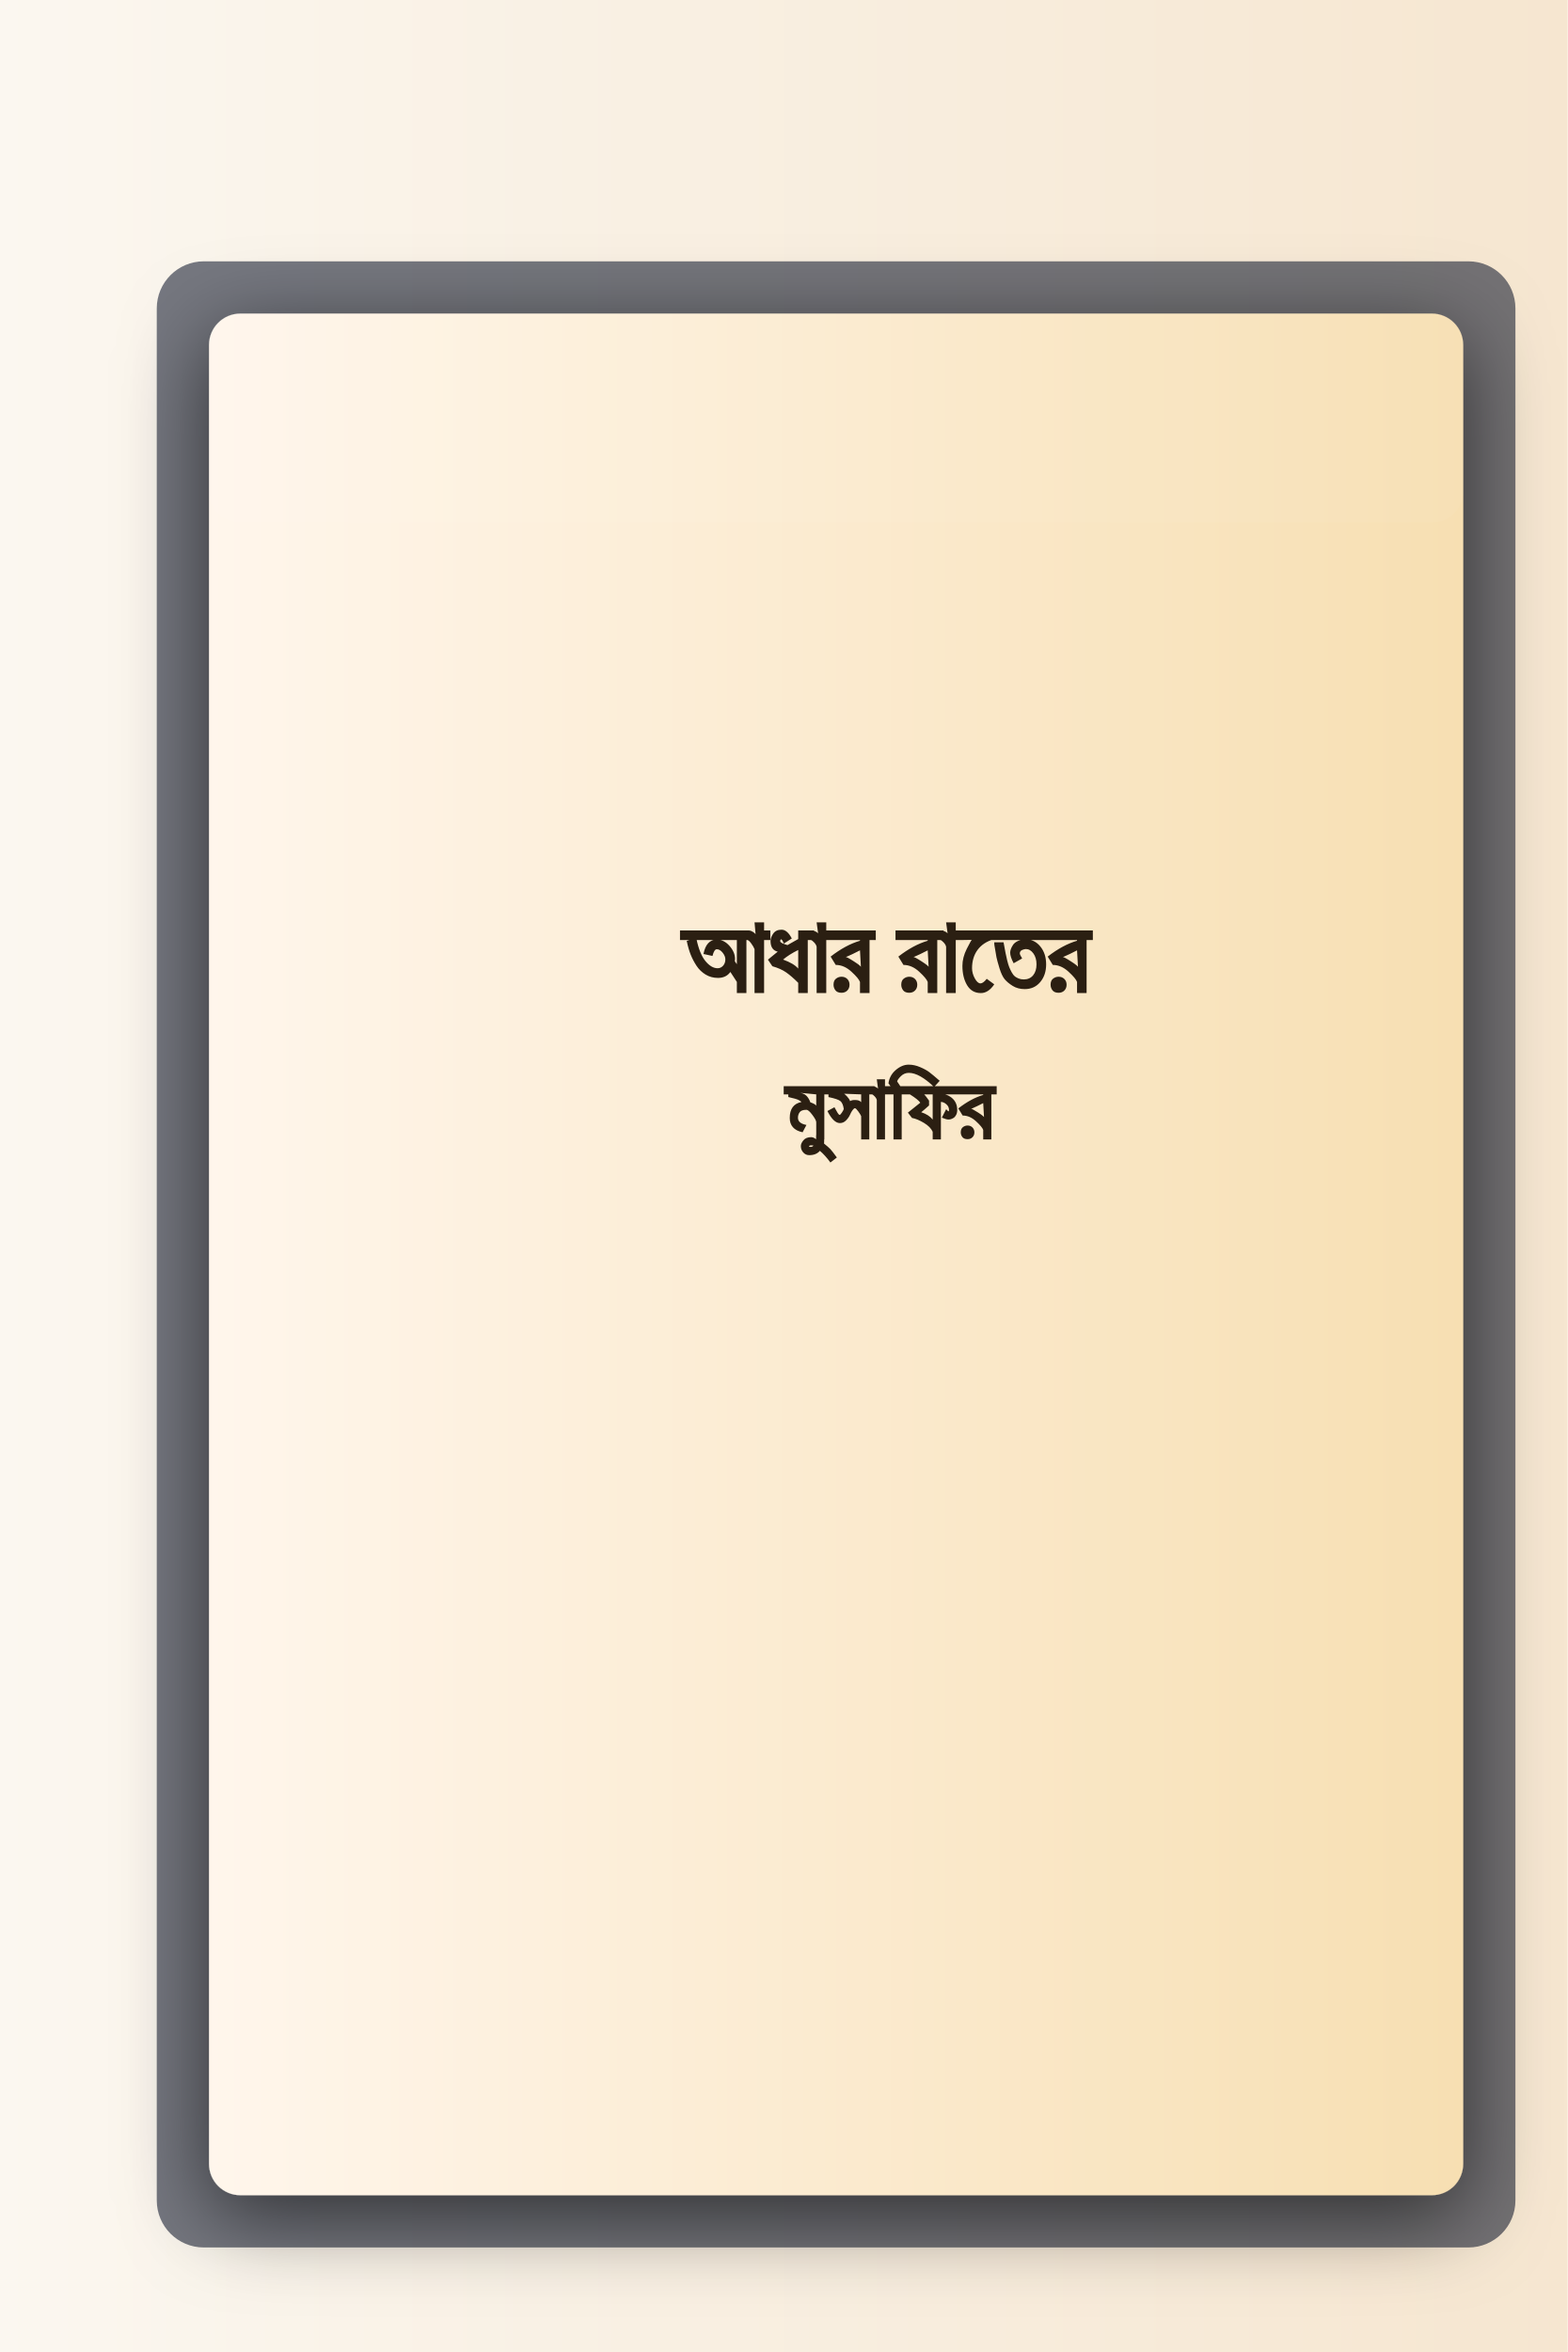
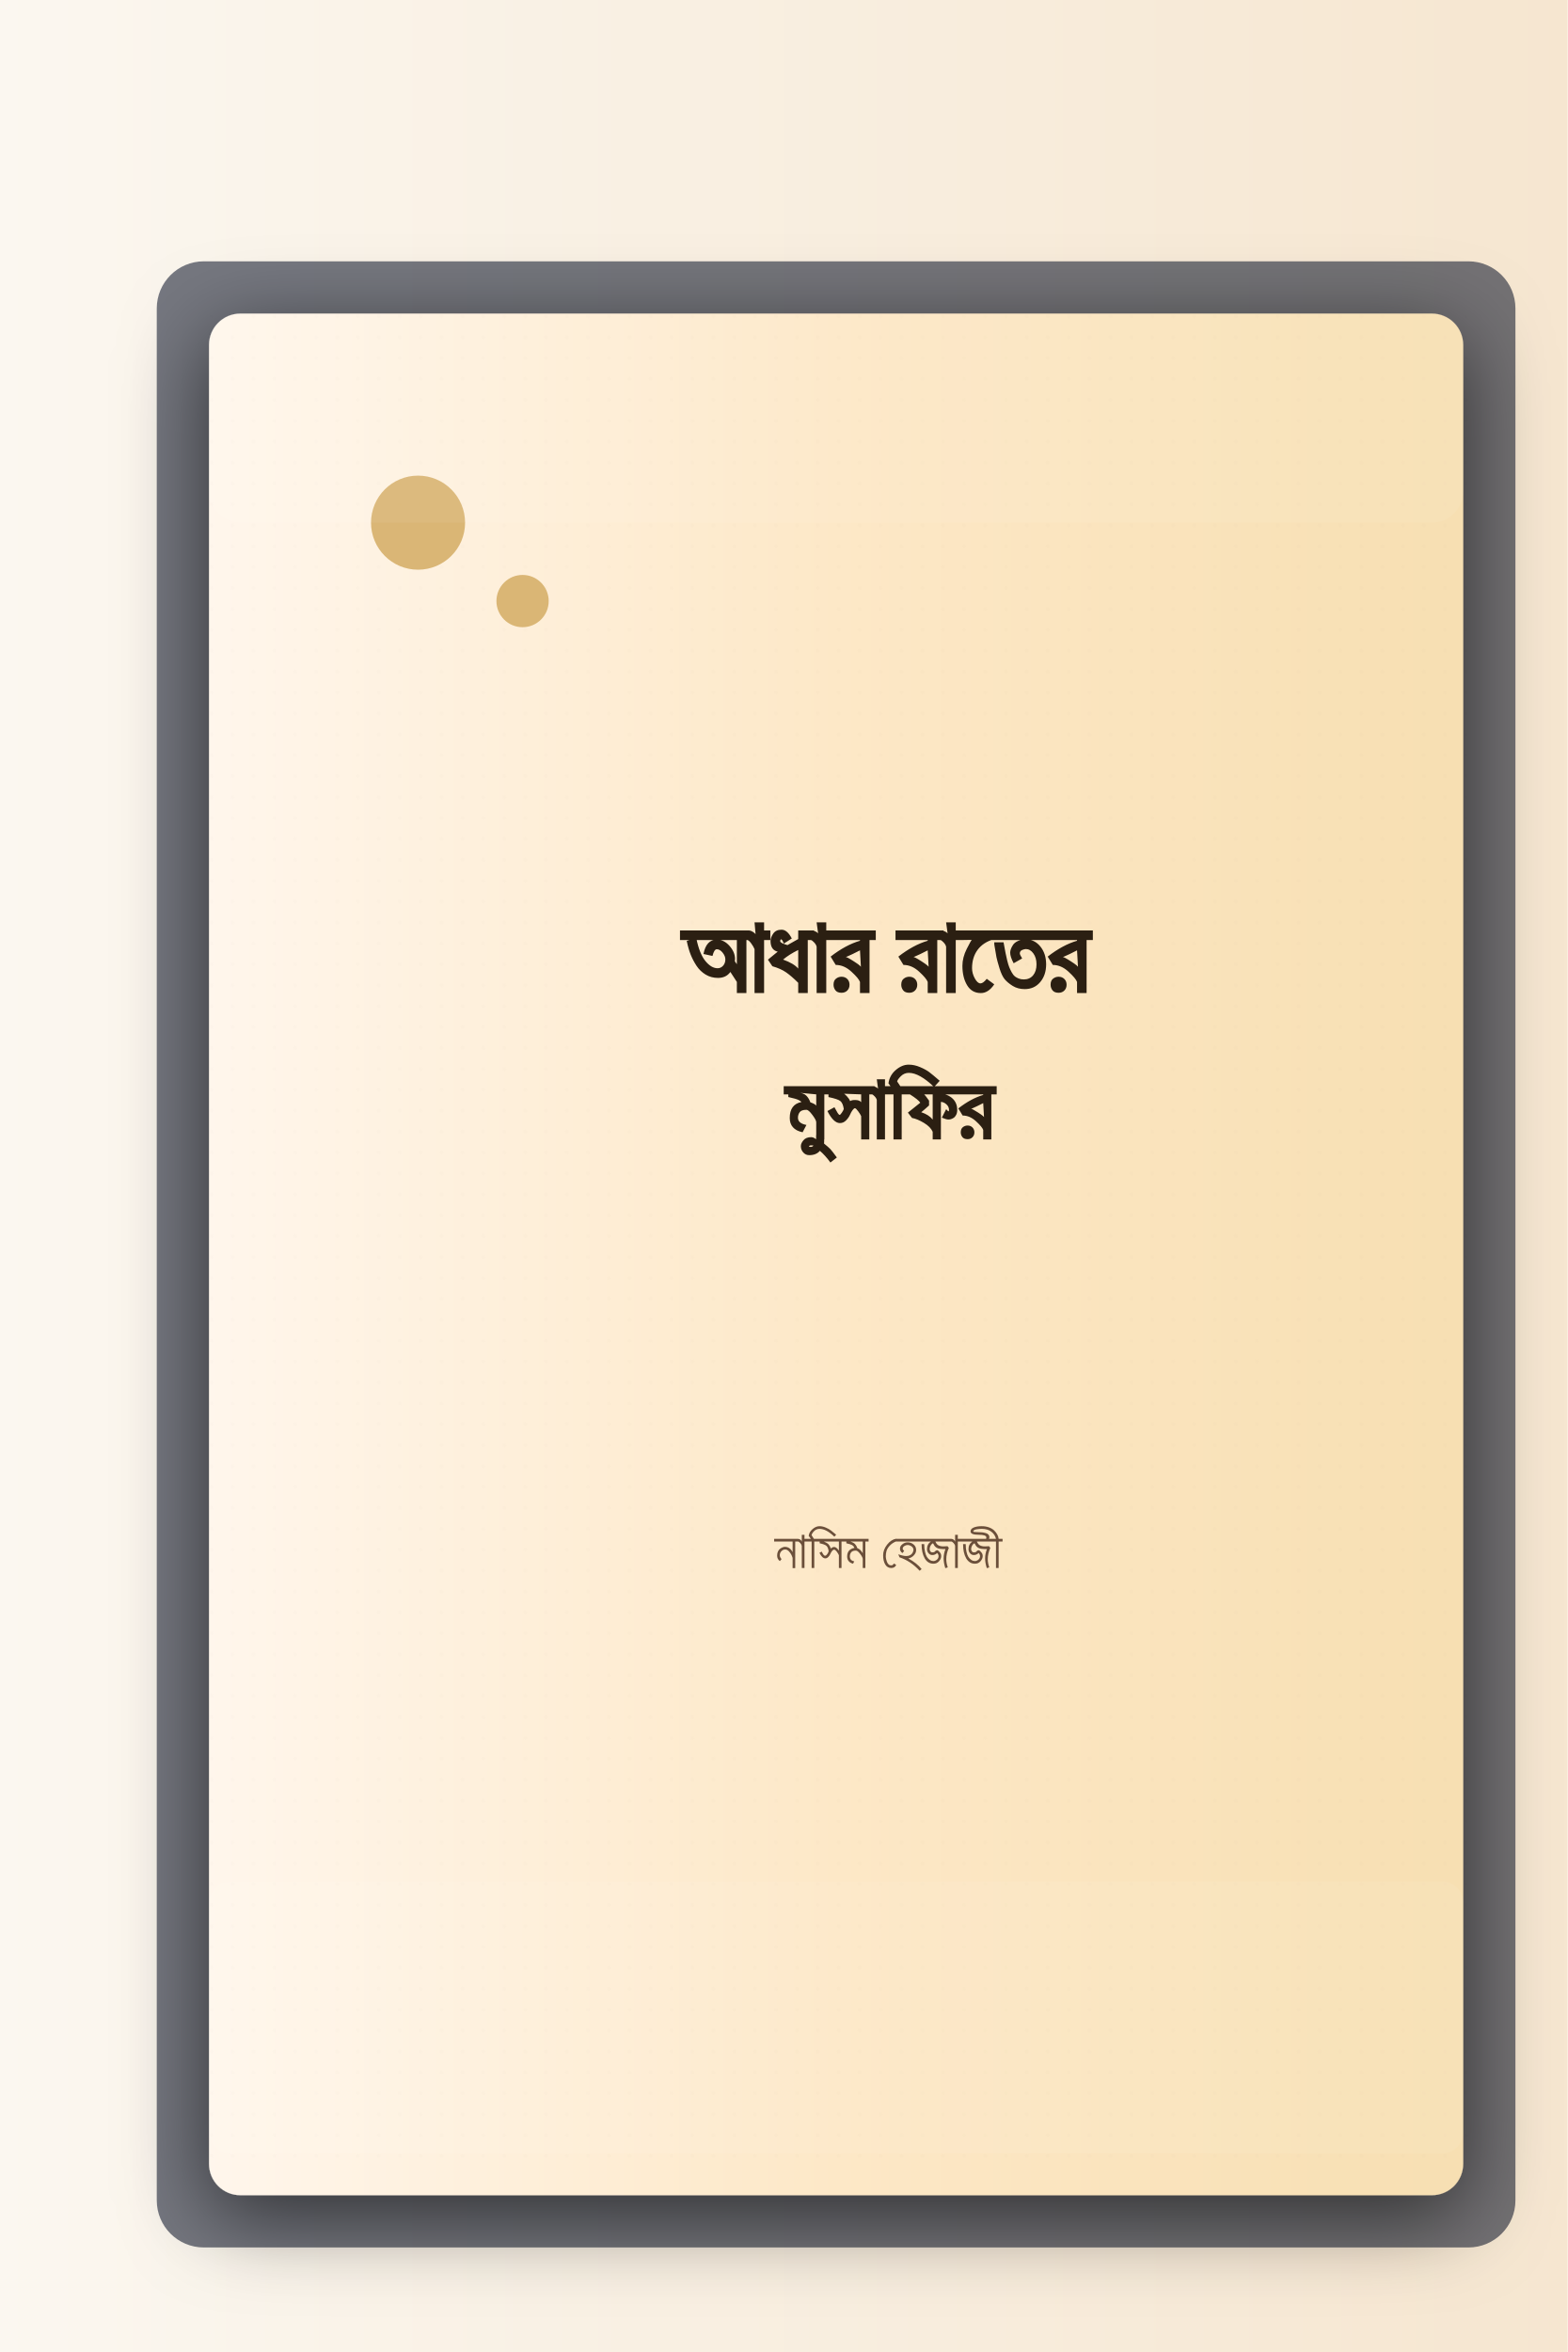
<svg xmlns="http://www.w3.org/2000/svg" width="600" height="900" viewBox="0 0 600 900">
  <defs>
    <linearGradient id="g" x1="0" x2="1">
      <stop offset="0%" stop-color="#fbf7f0" />
      <stop offset="100%" stop-color="#f6e6d0" />
    </linearGradient>
    <linearGradient id="coverGrad" x1="0" x2="1">
      <stop offset="0%" stop-color="#fff6ec" />
+       <stop offset="50%" stop-color="#fde8c7" />
      <stop offset="100%" stop-color="#f7dfb2" />
    </linearGradient>
    <filter id="ds" x="-20%" y="-20%" width="140%" height="140%">
      <feDropShadow dx="0" dy="8" stdDeviation="16" flood-color="#000" flood-opacity="0.6" />
    </filter>
  </defs>
  <rect width="100%" height="100%" fill="url(#g)" />
  <g transform="translate(40,80)">
    <rect x="20" y="20" width="520" height="760" rx="18" fill="#071026" opacity="0.55" />
    <rect x="40" y="40" width="480" height="720" rx="12" fill="url(#coverGrad)" filter="url(#ds)" />
-     <rect x="40" y="40" width="480" height="80" rx="12" fill="rgba(255,255,255,0.04)" />
+     <defs>
+       <pattern id="dots" width="8" height="8" patternUnits="userSpaceOnUse">
+         <circle cx="1" cy="1" r="0.8" fill="rgba(0,0,0,0.02)" />
+       </pattern>
+     </defs>
+     <rect x="36" y="36" width="488" height="712" rx="12" fill="url(#dots)" opacity="0.35" />
+     <rect x="40" y="640" width="480" height="104" rx="8" fill="rgba(255,255,255,0.06)" />
+     <g fill="#d8b370" opacity="0.95">
+       <circle cx="120" cy="120" r="18" />
+       <circle cx="160" cy="150" r="10" />
+     </g>
+     <rect x="40" y="40" width="480" height="80" rx="12" fill="rgba(255,255,255,0.06)" />
    <text x="300" y="300" text-anchor="middle" fill="#2b1f12" font-family="Noto Sans, Arial, sans-serif" style="font-weight:700;">
      <tspan x="300" dy="0" font-size="40" font-weight="700">আধার রাতের</tspan>
      <tspan x="300" dy="56" font-size="34" font-weight="700">মুসাফির</tspan>
    </text>
+     <text x="300" y="520" text-anchor="middle" fill="#6b4f3a" font-size="20" font-family="Noto Sans, Arial, sans-serif">নাসিম হেজাজী</text>
  </g>
</svg>
